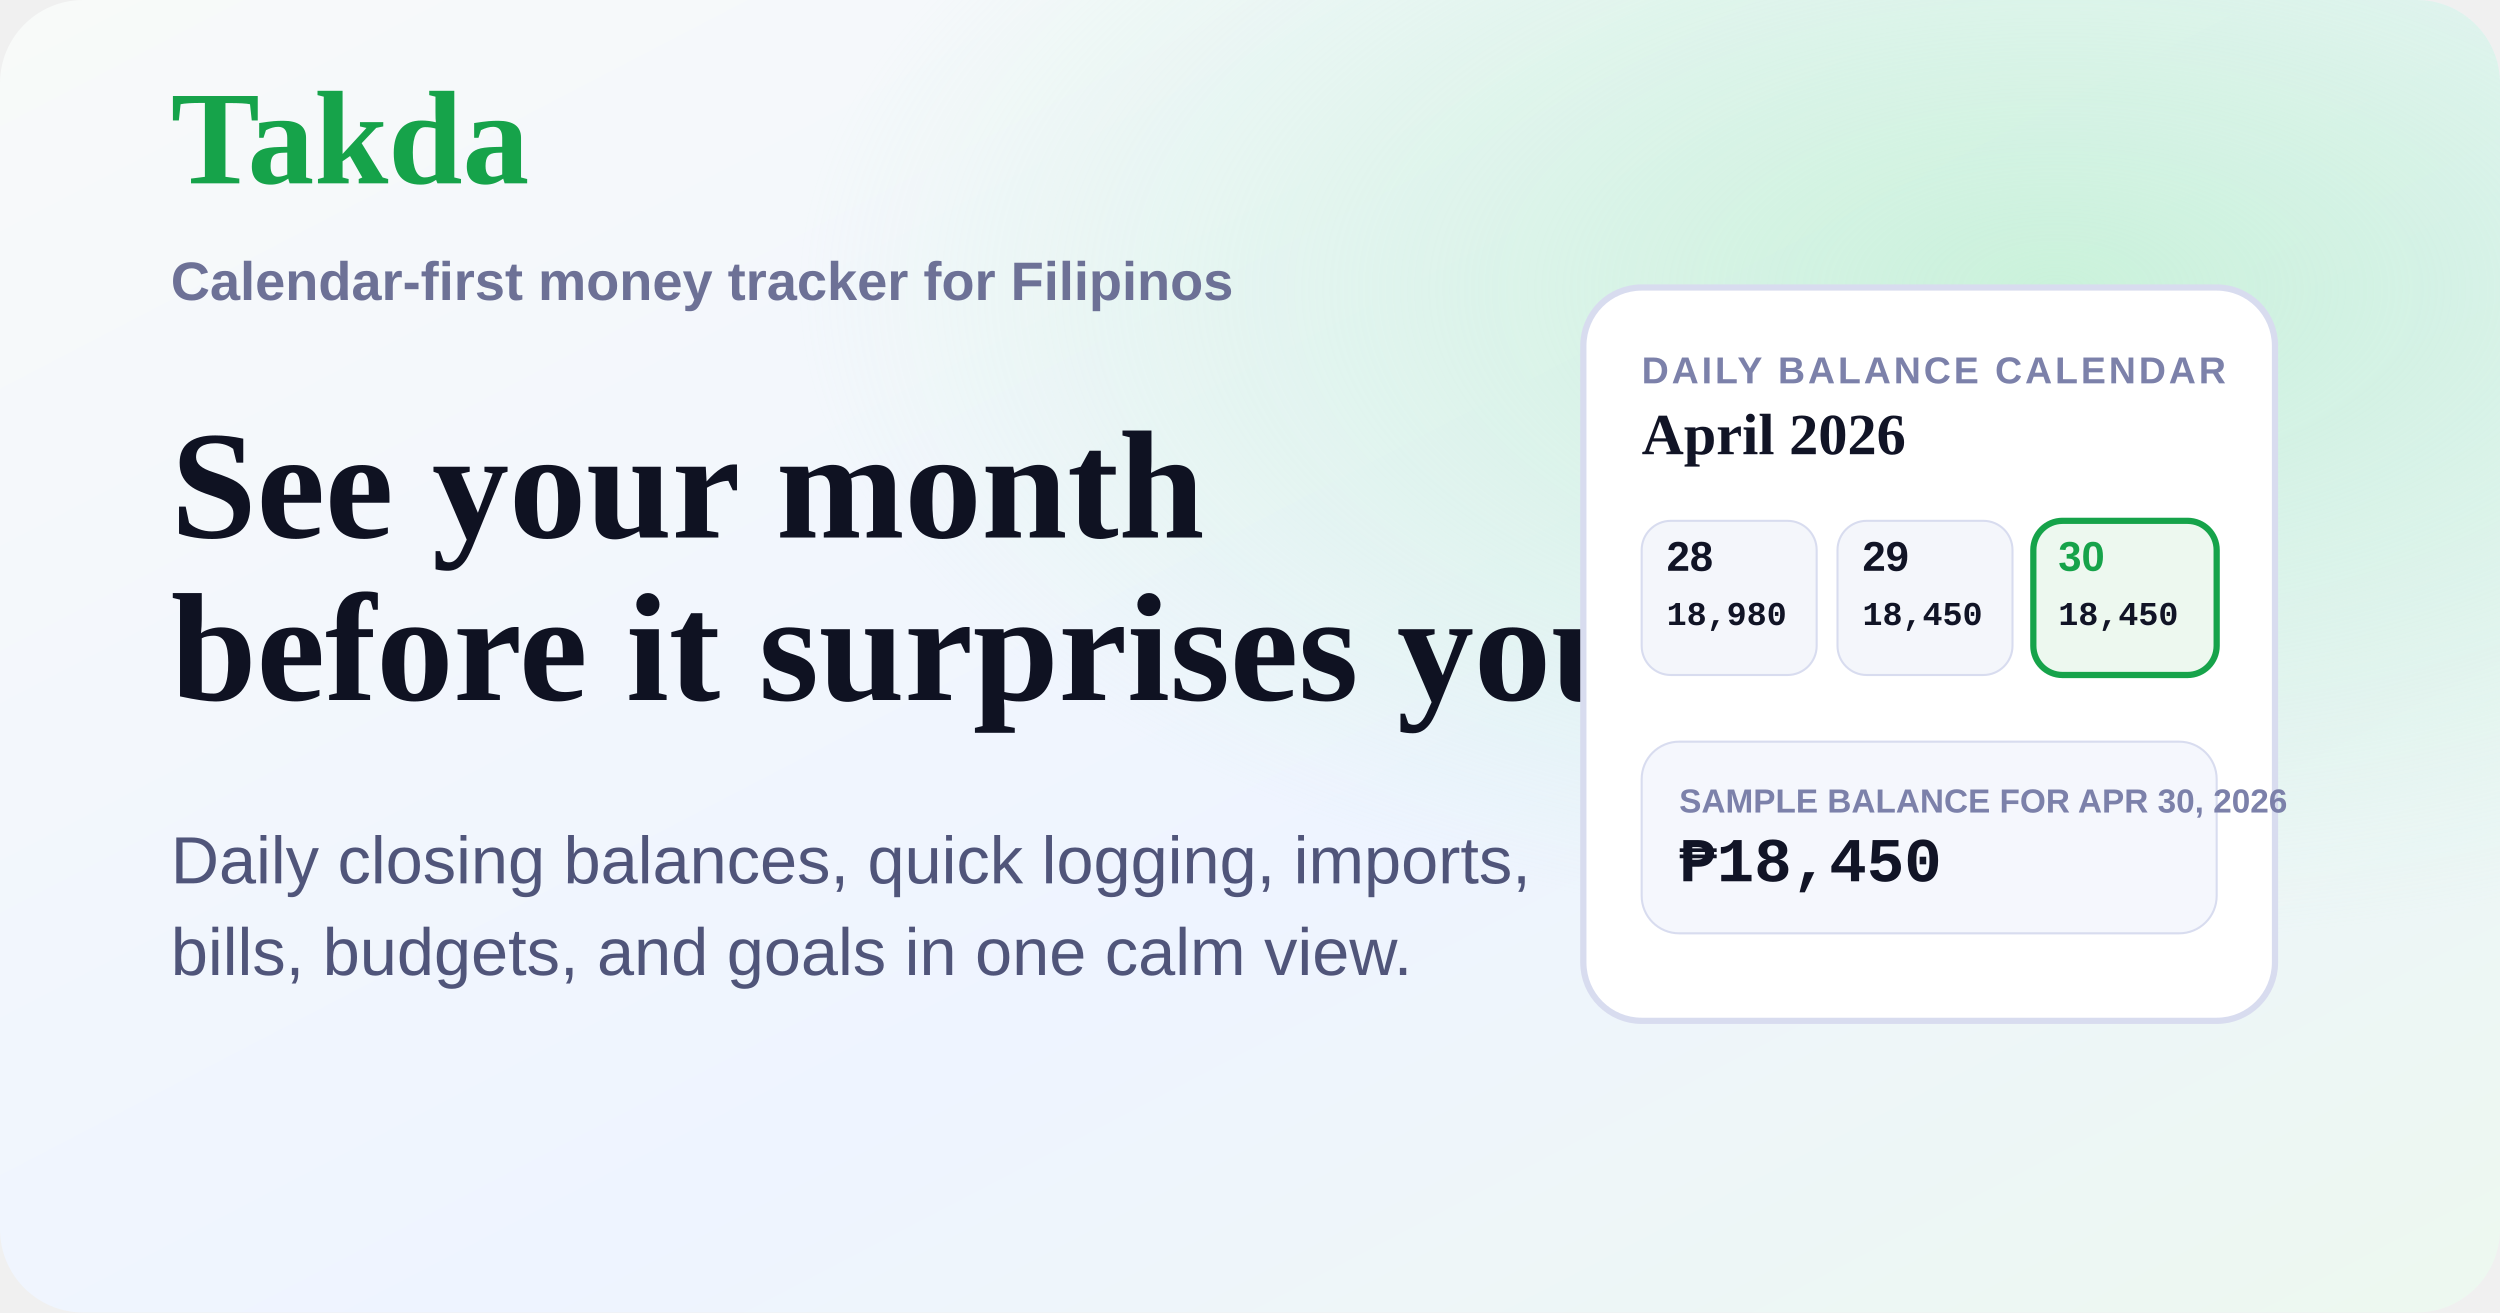
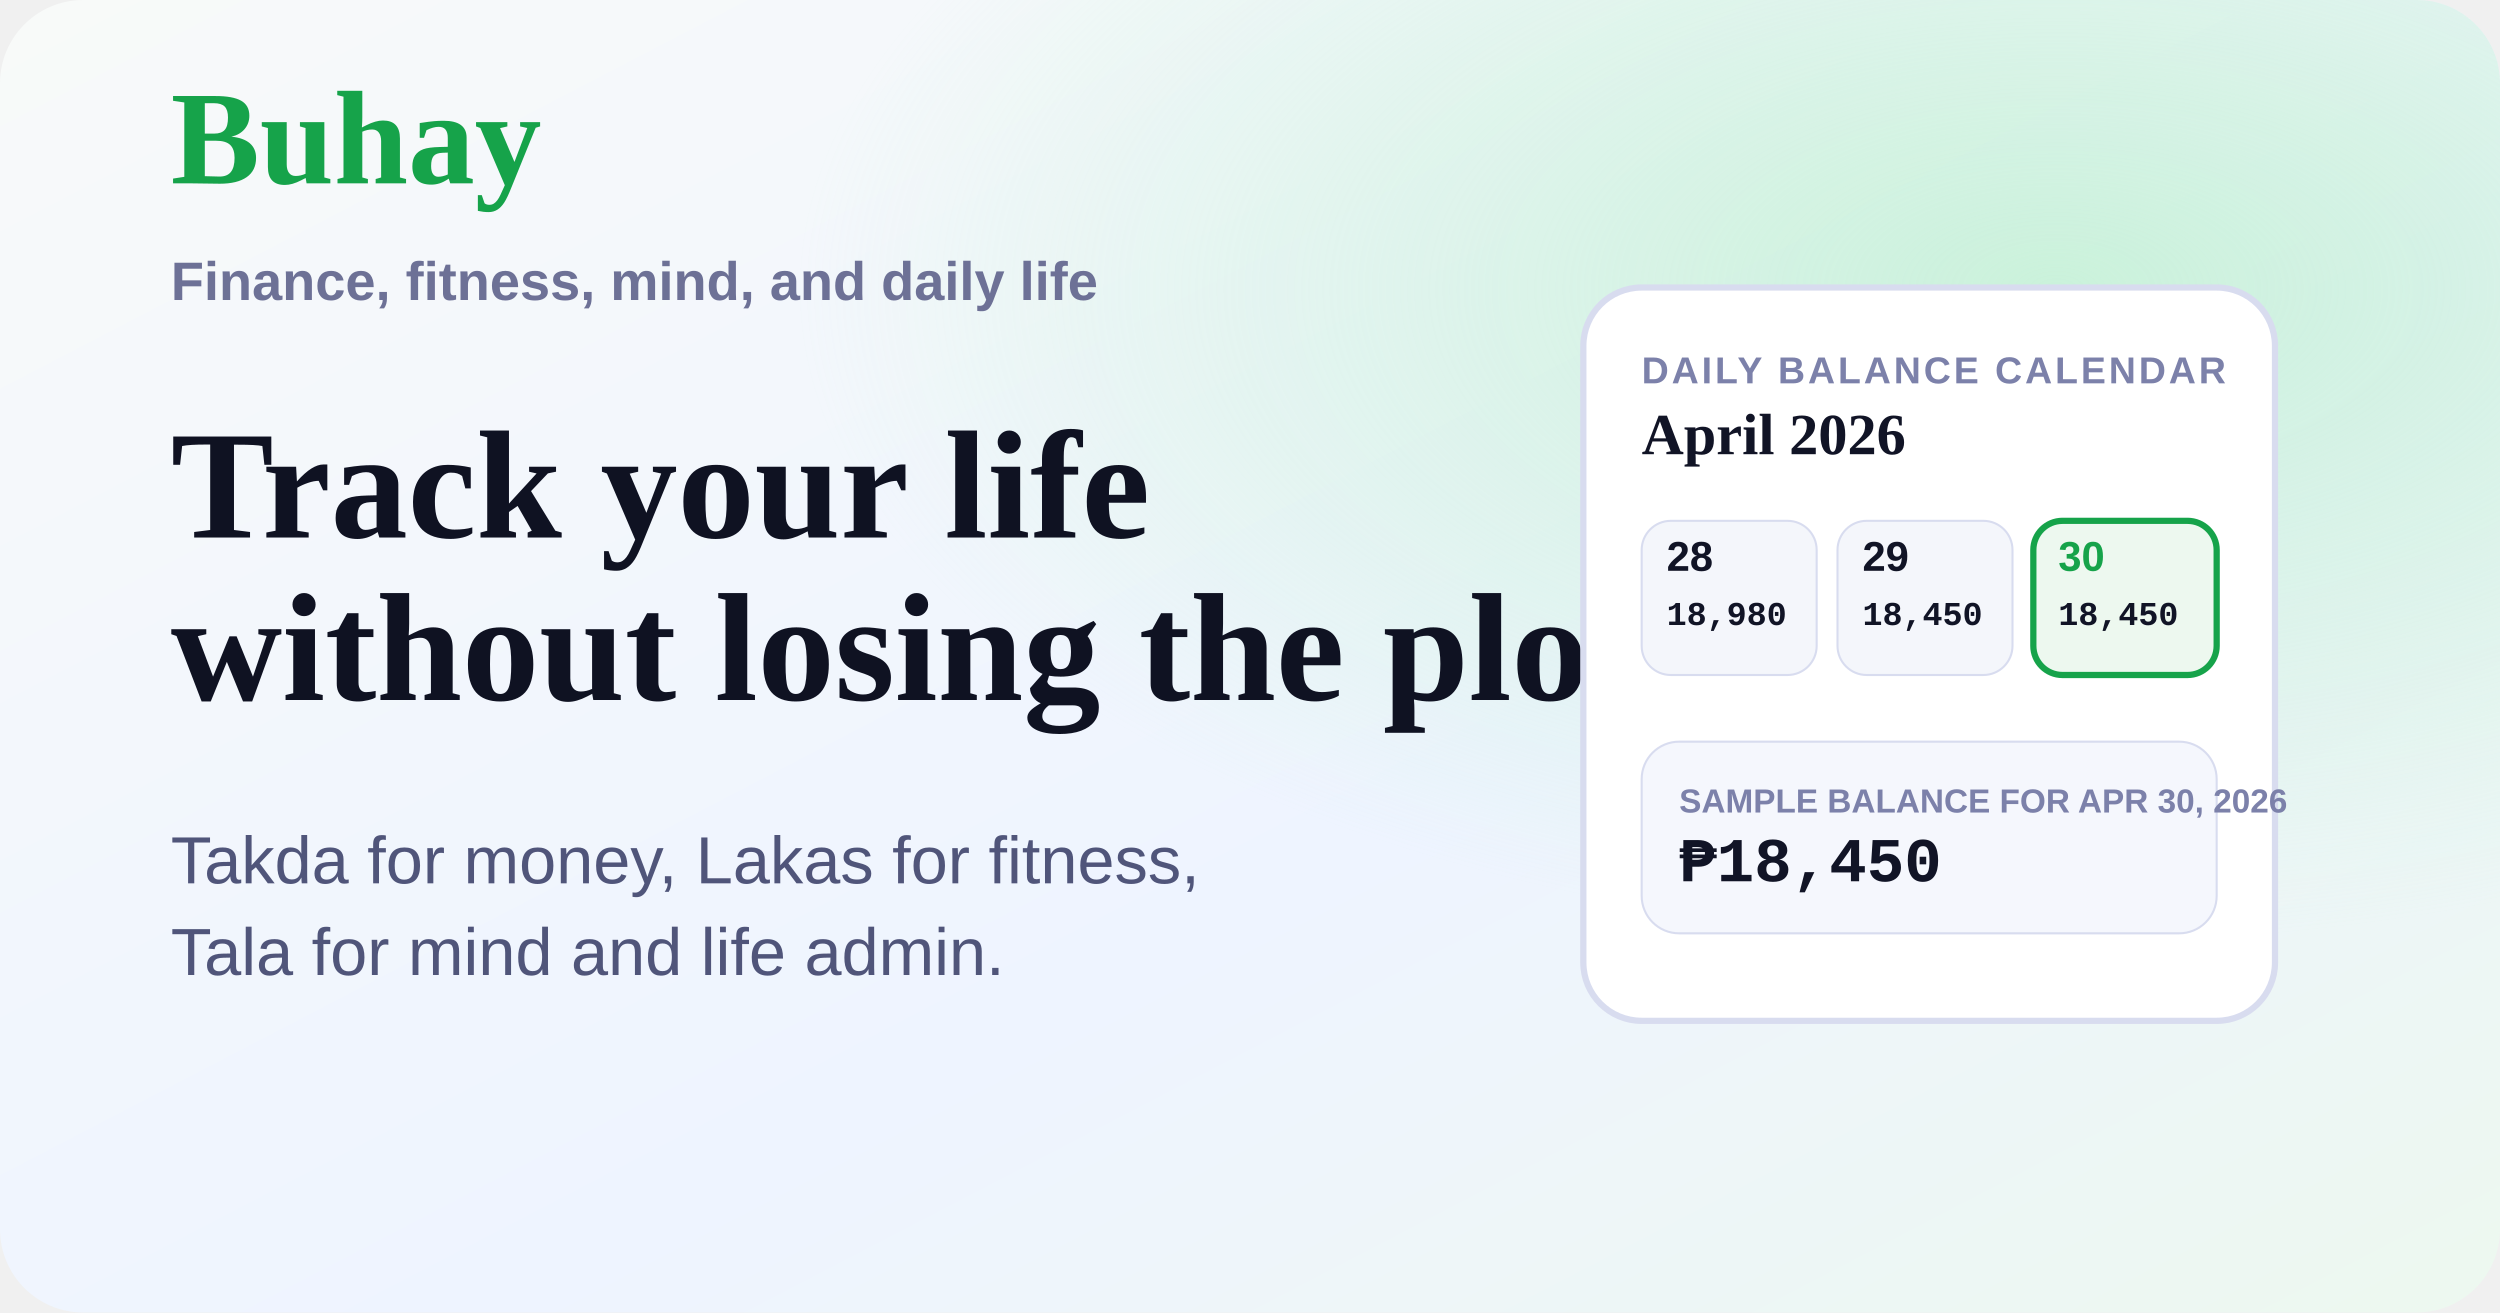
<svg xmlns="http://www.w3.org/2000/svg" width="1200" height="630" viewBox="0 0 1200 630" role="img" aria-labelledby="title desc">
  <defs>
    <linearGradient id="bg" x1="0%" y1="0%" x2="100%" y2="100%">
      <stop offset="0%" stop-color="#f8faf9" />
      <stop offset="60%" stop-color="#eef4ff" />
      <stop offset="100%" stop-color="#edf8ef" />
    </linearGradient>
    <radialGradient id="glow" cx="82%" cy="22%" r="50%">
      <stop offset="0%" stop-color="#baf0cb" stop-opacity="0.7" />
      <stop offset="100%" stop-color="#baf0cb" stop-opacity="0" />
    </radialGradient>
  </defs>
  <rect width="1200" height="630" fill="url(#bg)" rx="40" />
  <rect width="1200" height="630" fill="url(#glow)" rx="40" />
  <g transform="translate(82 88)">
-     <text x="0" y="0" fill="#16a34a" font-family="Georgia, 'Times New Roman', serif" font-size="64" font-weight="700">Takda</text>
-     <text x="0" y="56" fill="#6d7196" font-family="Outfit, Arial, sans-serif" font-size="26" font-weight="600">Calendar-first money tracker for Filipinos</text>
+     <text x="0" y="0" fill="#16a34a" font-family="Georgia, 'Times New Roman', serif" font-size="64" font-weight="700">Buhay</text>
+     <text x="0" y="56" fill="#6d7196" font-family="Outfit, Arial, sans-serif" font-size="26" font-weight="600">Finance, fitness, mind, and daily life</text>
    <text x="0" y="170" fill="#0f1222" font-family="Georgia, 'Times New Roman', serif" font-size="74" font-weight="700">
-       See your month
+       Track your life
    </text>
    <text x="0" y="248" fill="#0f1222" font-family="Georgia, 'Times New Roman', serif" font-size="74" font-weight="700">
-       before it surprises you.
+       without losing the plot.
    </text>
    <text x="0" y="336" fill="#50557a" font-family="Outfit, Arial, sans-serif" font-size="32">
-       Daily closing balances, quick logging, imports,
+       Takda for money, Lakas for fitness,
    </text>
    <text x="0" y="380" fill="#50557a" font-family="Outfit, Arial, sans-serif" font-size="32">
-       bills, budgets, and goals in one calm view.
+       Tala for mind and life admin.
    </text>
  </g>
  <g transform="translate(760 138)">
    <rect width="332" height="352" rx="28" fill="#ffffff" stroke="#d8dcef" stroke-width="3" />
    <text x="28" y="46" fill="#7c81aa" font-family="Outfit, Arial, sans-serif" font-size="18" font-weight="700" letter-spacing="1.4">DAILY BALANCE CALENDAR</text>
    <text x="28" y="80" fill="#111426" font-family="Georgia, 'Times New Roman', serif" font-size="28" font-weight="700">April 2026</text>
    <g transform="translate(28 112)">
      <rect width="84" height="74" rx="14" fill="#f4f6fb" stroke="#d8dcef" />
      <text x="12" y="24" fill="#111426" font-family="Outfit, Arial, sans-serif" font-size="20" font-weight="700">28</text>
      <text x="12" y="50" fill="#111426" font-family="'Courier New', monospace" font-size="16" font-weight="700">18,980</text>
    </g>
    <g transform="translate(122 112)">
      <rect width="84" height="74" rx="14" fill="#f4f6fb" stroke="#d8dcef" />
      <text x="12" y="24" fill="#111426" font-family="Outfit, Arial, sans-serif" font-size="20" font-weight="700">29</text>
      <text x="12" y="50" fill="#111426" font-family="'Courier New', monospace" font-size="16" font-weight="700">18,450</text>
    </g>
    <g transform="translate(216 112)">
      <rect width="88" height="74" rx="14" fill="#edf8ef" stroke="#16a34a" stroke-width="3" />
      <text x="12" y="24" fill="#16a34a" font-family="Outfit, Arial, sans-serif" font-size="20" font-weight="700">30</text>
      <text x="12" y="50" fill="#111426" font-family="'Courier New', monospace" font-size="16" font-weight="700">18,450</text>
    </g>
    <g transform="translate(28 218)">
      <rect width="276" height="92" rx="18" fill="#f5f7fd" stroke="#d8dcef" />
      <text x="18" y="34" fill="#7c81aa" font-family="Outfit, Arial, sans-serif" font-size="16" font-weight="700">SAMPLE BALANCE FOR APR 30, 2026</text>
      <text x="18" y="67" fill="#111426" font-family="'Courier New', monospace" font-size="30" font-weight="700">₱18,450</text>
    </g>
  </g>
</svg>
